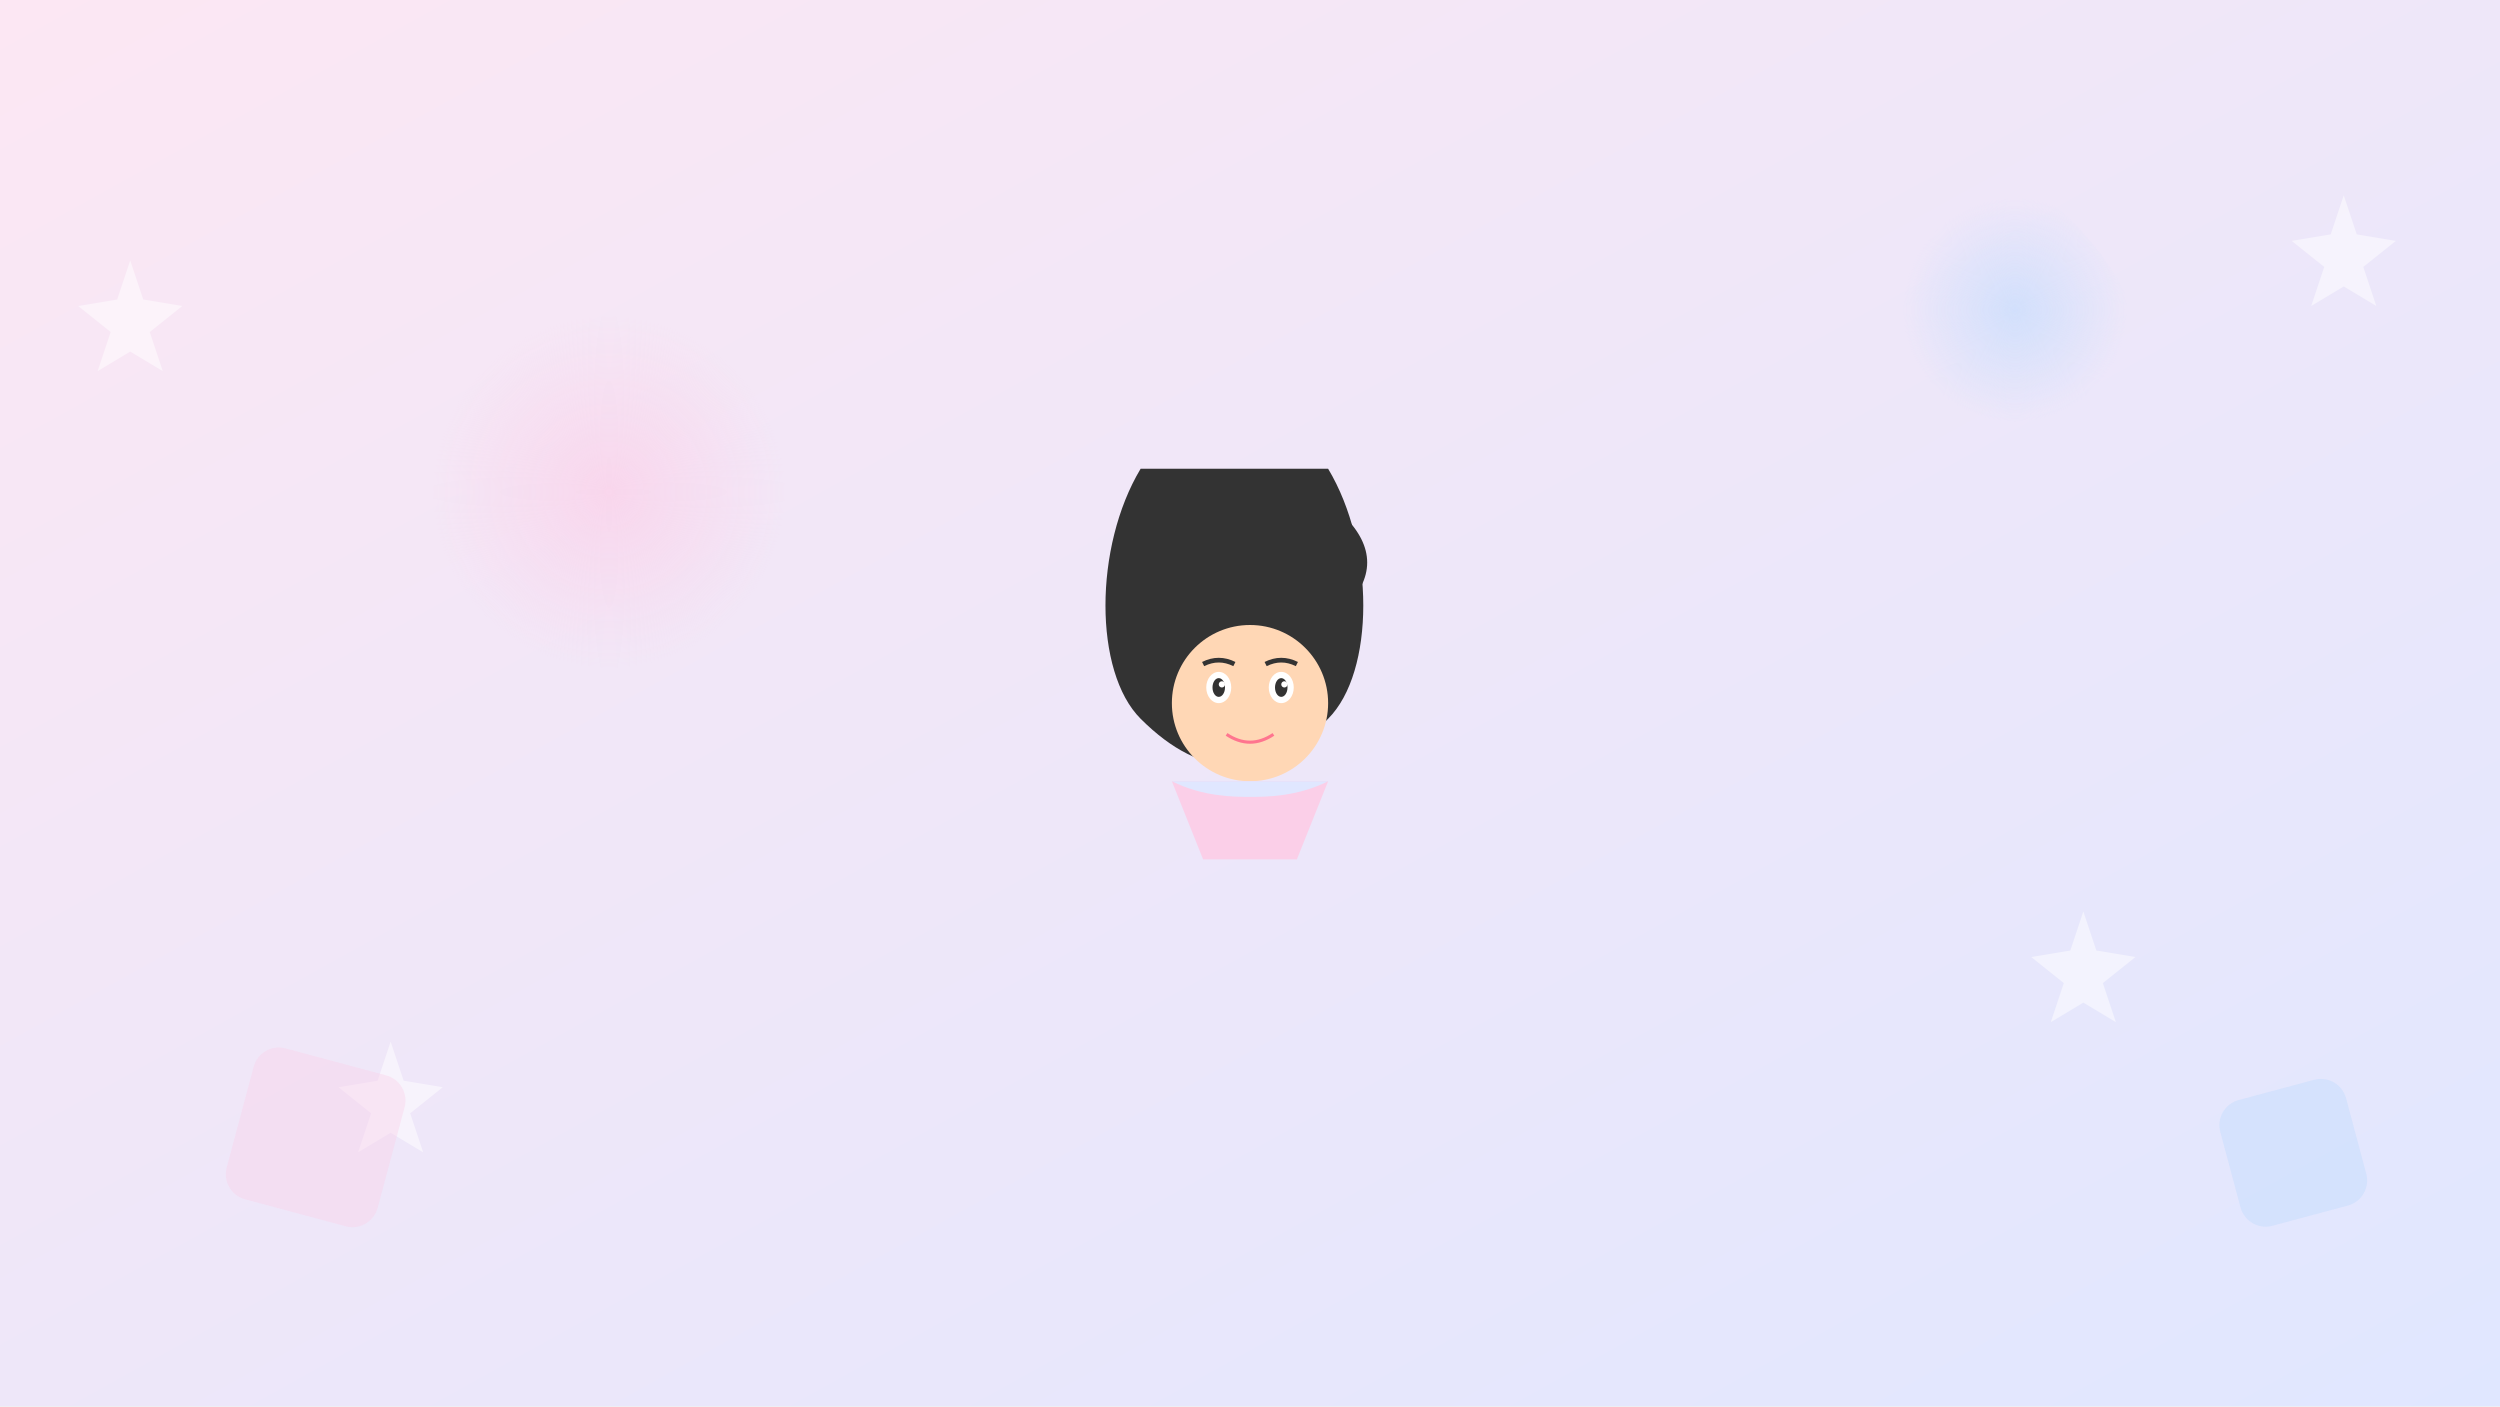
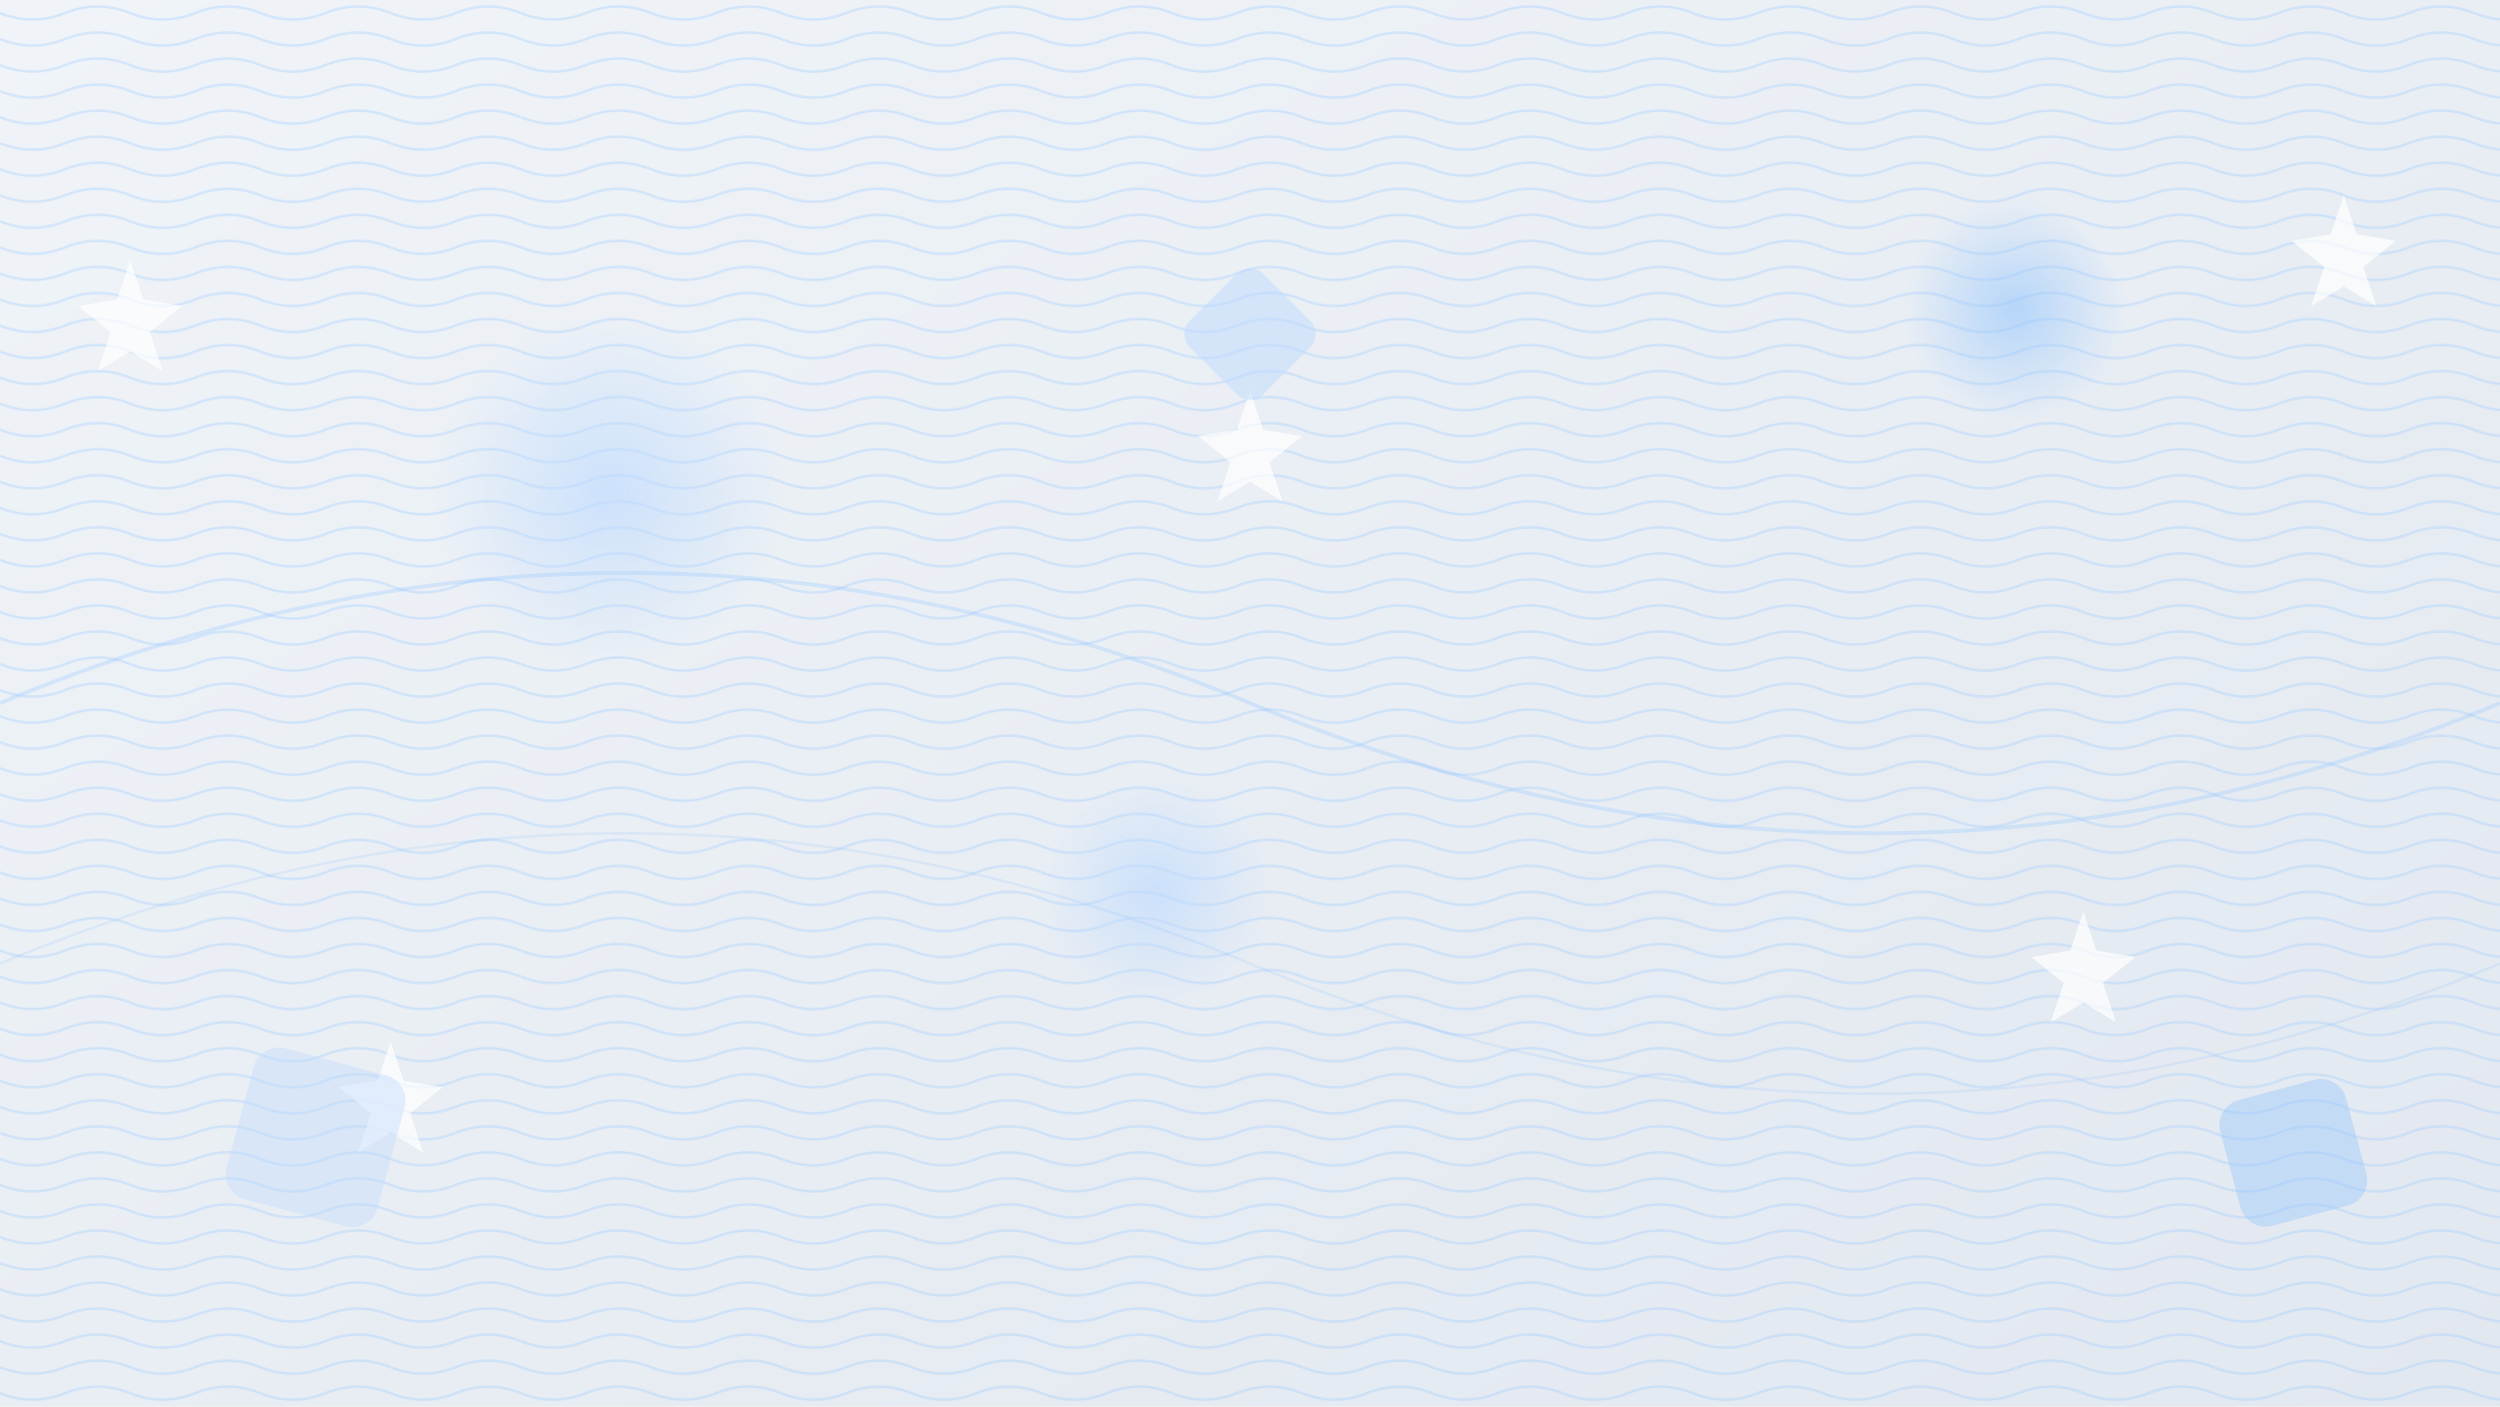
<svg xmlns="http://www.w3.org/2000/svg" width="1920" height="1080" viewBox="0 0 1920 1080">
  <defs>
    <linearGradient id="bgGradient" x1="0%" y1="0%" x2="100%" y2="100%">
-       <stop offset="0%" stop-color="#fce7f3" />
-       <stop offset="100%" stop-color="#e0e7ff" />
+       <stop offset="0%" stop-color="#f0f4f8" />
+       <stop offset="100%" stop-color="#e2e8f0" />
    </linearGradient>
    <radialGradient id="circleGradient1" cx="30%" cy="40%" r="25%" fx="30%" fy="40%">
-       <stop offset="0%" stop-color="#fbcfe8" stop-opacity="0.7" />
-       <stop offset="100%" stop-color="#fbcfe8" stop-opacity="0" />
+       <stop offset="0%" stop-color="#bfdbfe" stop-opacity="0.7" />
+       <stop offset="100%" stop-color="#bfdbfe" stop-opacity="0" />
    </radialGradient>
    <radialGradient id="circleGradient2" cx="75%" cy="30%" r="20%" fx="75%" fy="30%">
-       <stop offset="0%" stop-color="#bfdbfe" stop-opacity="0.6" />
-       <stop offset="100%" stop-color="#bfdbfe" stop-opacity="0" />
+       <stop offset="0%" stop-color="#93c5fd" stop-opacity="0.6" />
+       <stop offset="100%" stop-color="#93c5fd" stop-opacity="0" />
    </radialGradient>
+     <pattern id="wavePattern" x="0" y="0" width="100" height="20" patternUnits="userSpaceOnUse">
+       <path d="M0,10 Q25,20 50,10 T100,10" fill="none" stroke="#93c5fd" stroke-width="2" stroke-opacity="0.3" />
+     </pattern>
  </defs>
  <rect width="100%" height="100%" fill="url(#bgGradient)" />
+   <rect width="100%" height="100%" fill="url(#wavePattern)" />
  <circle cx="576" cy="432" r="270" fill="url(#circleGradient1)" />
  <circle cx="1440" cy="324" r="216" fill="url(#circleGradient2)" />
-   <g fill="#ffffff" fill-opacity="0.5">
+   <circle cx="960" cy="720" r="180" fill="url(#circleGradient1)" />
+   <g fill="#ffffff" fill-opacity="0.7">
    <path d="M100,200 L110,230 L140,235 L115,255 L125,285 L100,270 L75,285 L85,255 L60,235 L90,230 Z" />
    <path d="M1800,150 L1810,180 L1840,185 L1815,205 L1825,235 L1800,220 L1775,235 L1785,205 L1760,185 L1790,180 Z" />
    <path d="M300,800 L310,830 L340,835 L315,855 L325,885 L300,870 L275,885 L285,855 L260,835 L290,830 Z" />
    <path d="M1600,700 L1610,730 L1640,735 L1615,755 L1625,785 L1600,770 L1575,785 L1585,755 L1560,735 L1590,730 Z" />
-   </g>
-   <g transform="translate(960, 540) scale(1.2)">
-     <path d="M-70,-150 C-100,-100 -100,-20 -70,10 C-50,30 -30,40 -10,40 C10,40 30,30 50,10 C80,-20 80,-100 50,-150 Z" fill="#333333" />
-     <path d="M-60,-120 C-80,-100 -80,-80 -60,-60 C-50,-50 -40,-40 -30,-35 C-20,-30 -10,-25 0,-25 C10,-25 20,-30 30,-35 C40,-40 50,-50 60,-60 C80,-80 80,-100 60,-120 Z" fill="#333333" />
-     <circle cx="0" cy="0" r="50" fill="#ffd7b5" />
-     <ellipse cx="-20" cy="-10" rx="8" ry="10" fill="white" />
-     <ellipse cx="20" cy="-10" rx="8" ry="10" fill="white" />
-     <ellipse cx="-20" cy="-10" rx="4" ry="6" fill="#333333" />
-     <ellipse cx="20" cy="-10" rx="4" ry="6" fill="#333333" />
-     <circle cx="-18" cy="-12" r="2" fill="white" />
-     <circle cx="22" cy="-12" r="2" fill="white" />
-     <path d="M-30,-25 Q-20,-30 -10,-25" stroke="#333333" stroke-width="3" fill="none" />
-     <path d="M10,-25 Q20,-30 30,-25" stroke="#333333" stroke-width="3" fill="none" />
-     <path d="M-15,20 Q0,30 15,20" stroke="#ff758f" stroke-width="2" fill="none" />
-     <path d="M-50,50 L-30,100 L30,100 L50,50 Z" fill="#fbcfe8" />
-     <path d="M-50,50 C-30,60 -10,60 0,60 C10,60 30,60 50,50" fill="#e0e7ff" />
+     <path d="M960,300 L970,330 L1000,335 L975,355 L985,385 L960,370 L935,385 L945,355 L920,335 L950,330 Z" />
  </g>
  <g transform="translate(200, 800) rotate(15)">
-     <rect width="120" height="120" rx="20" fill="#fbcfe8" fill-opacity="0.4" />
+     <rect width="120" height="120" rx="20" fill="#bfdbfe" fill-opacity="0.4" />
  </g>
  <g transform="translate(1700, 850) rotate(-15)">
-     <rect width="100" height="100" rx="20" fill="#bfdbfe" fill-opacity="0.4" />
+     <rect width="100" height="100" rx="20" fill="#93c5fd" fill-opacity="0.4" />
  </g>
+   <g transform="translate(960, 200) rotate(45)">
+     <rect width="80" height="80" rx="15" fill="#bfdbfe" fill-opacity="0.5" />
+   </g>
+   <path d="M0,540 Q480,340 960,540 T1920,540" stroke="#93c5fd" stroke-width="3" stroke-opacity="0.3" fill="none" />
+   <path d="M0,740 Q480,540 960,740 T1920,740" stroke="#93c5fd" stroke-width="2" stroke-opacity="0.2" fill="none" />
</svg>
